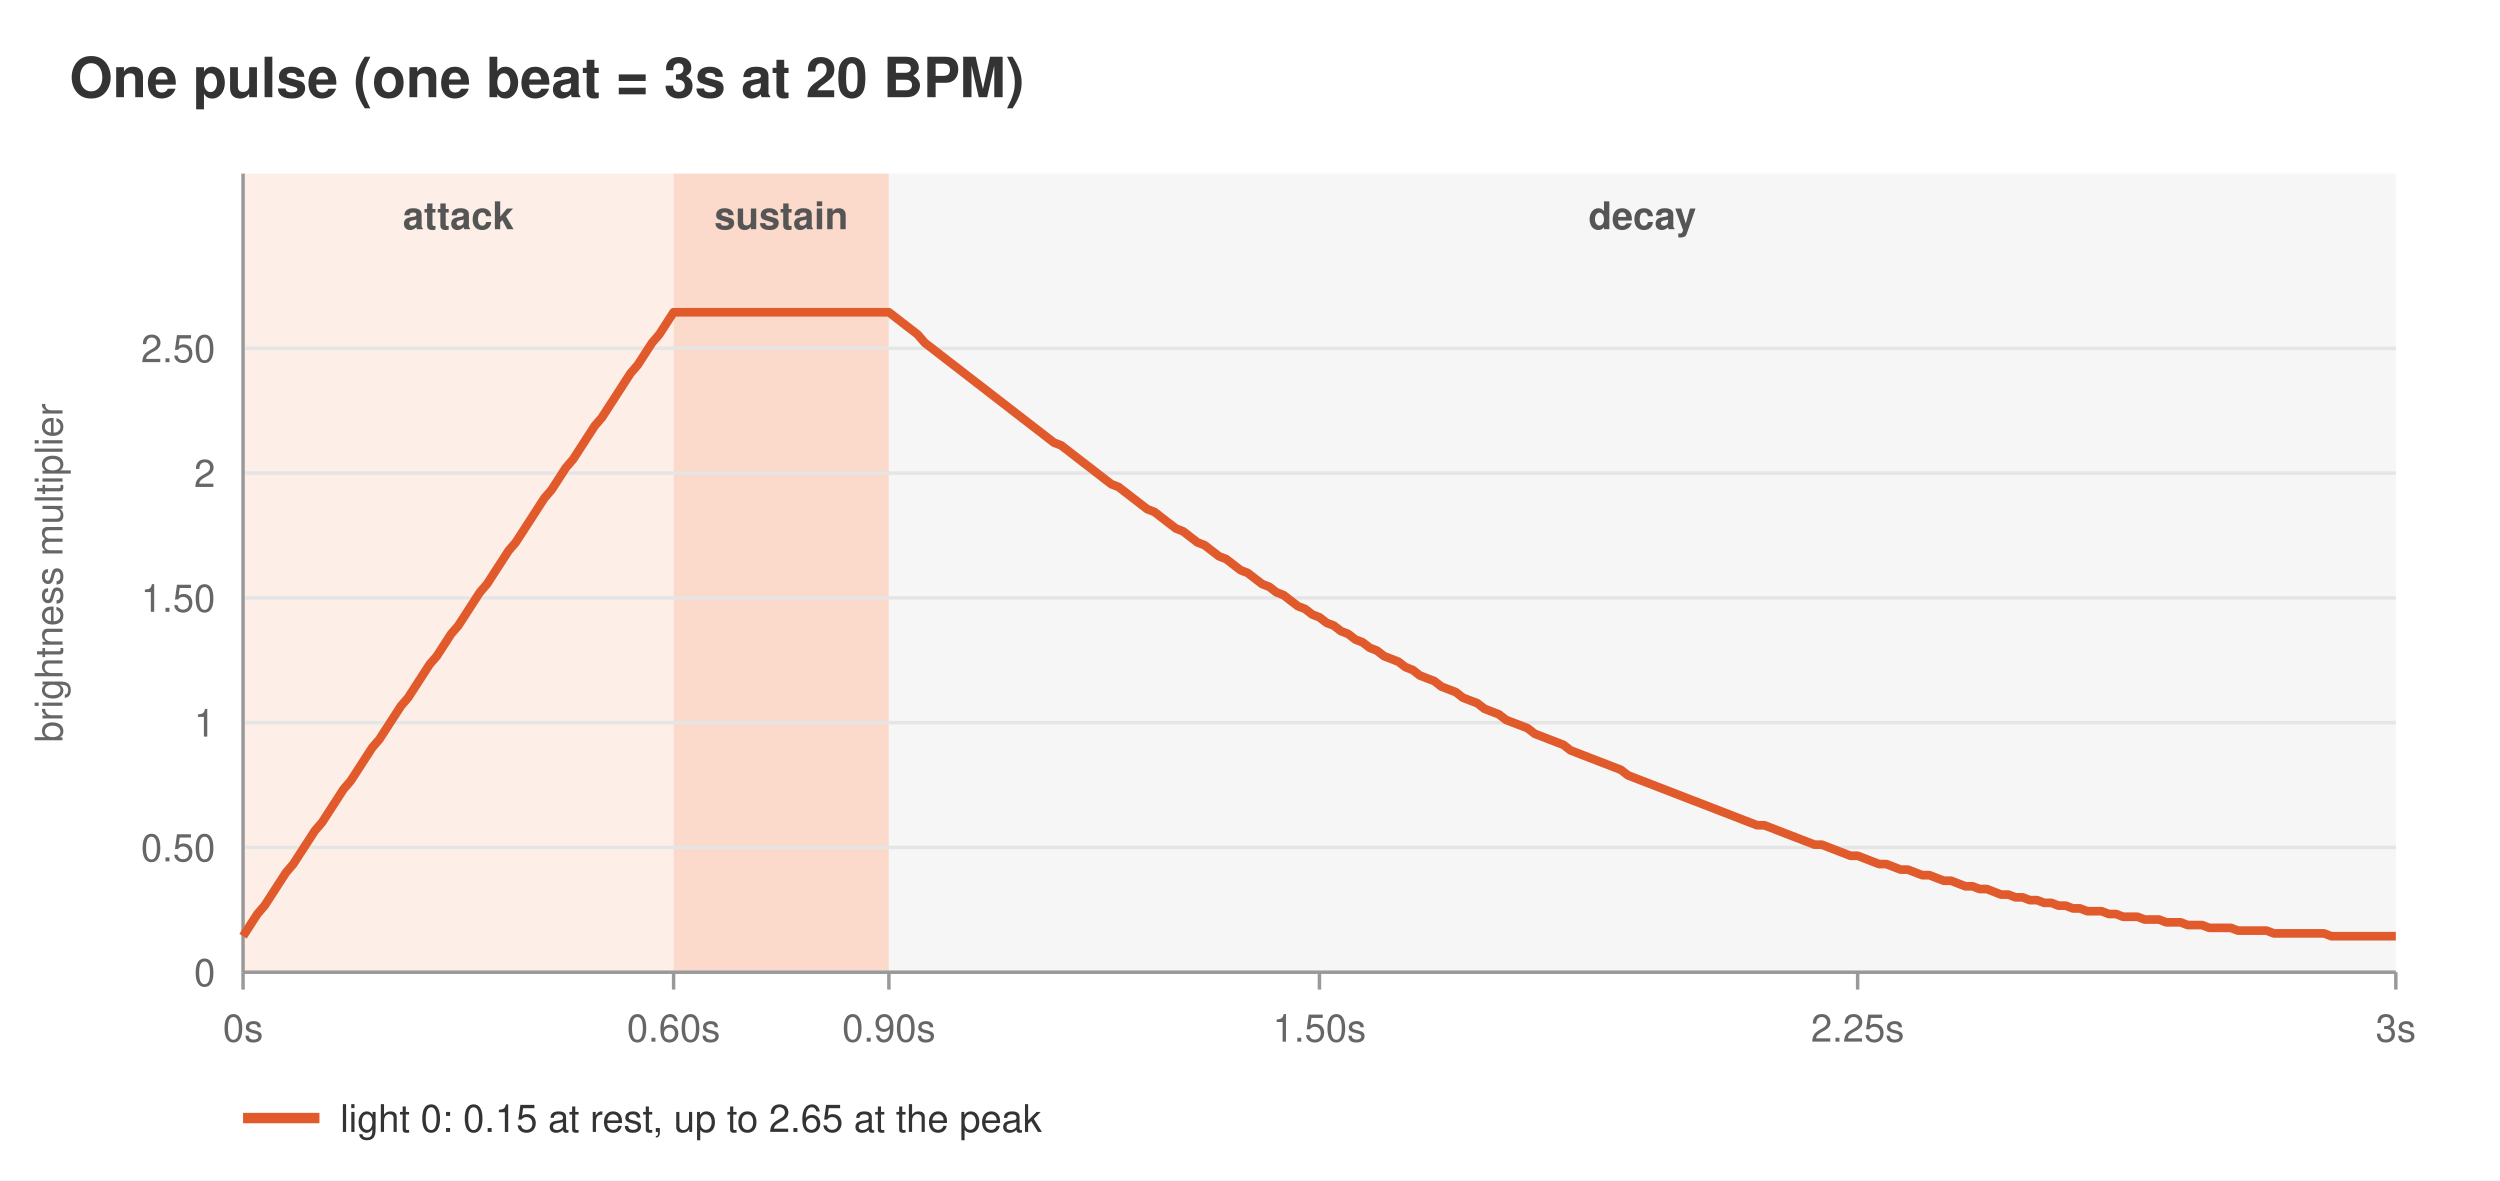
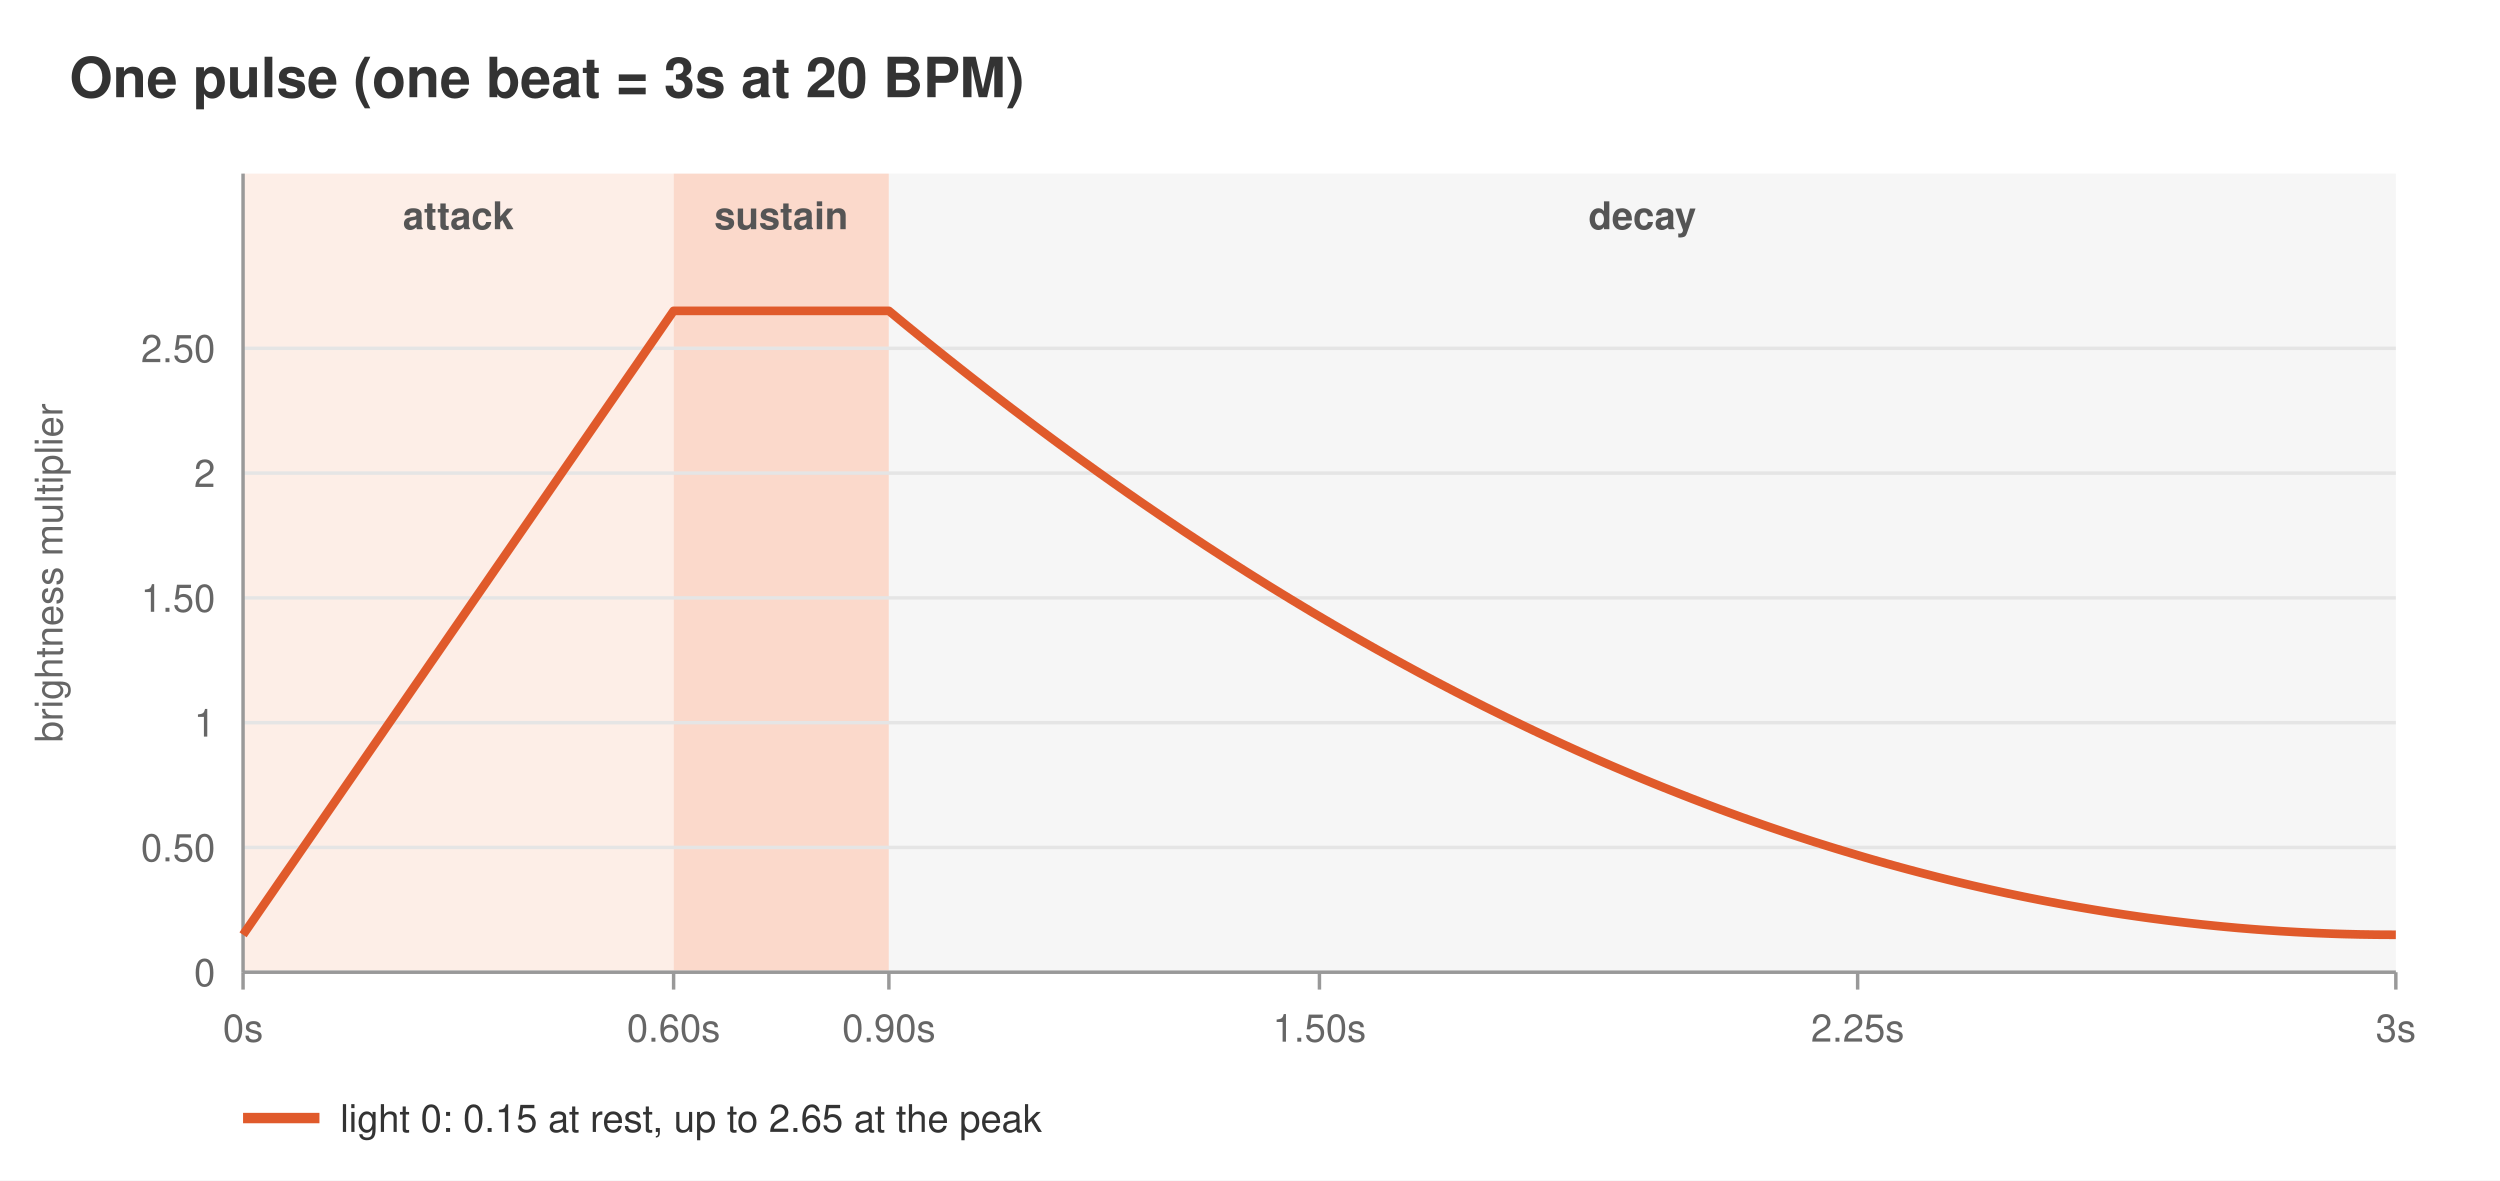
<svg xmlns="http://www.w3.org/2000/svg" width="720" height="340" viewBox="0 0 720 340" font-family="Helvetica, Arial, sans-serif">
  <rect width="720" height="340" fill="#ffffff" />
  <text x="20.00" y="28.00" font-size="16" text-anchor="start" font-weight="bold" fill="#333">One pulse (one beat = 3s at 20 BPM)</text>
  <rect x="70.00" y="50.00" width="124.00" height="230.00" fill="#fdeee7" />
  <text x="132.00" y="66.00" font-size="11" text-anchor="middle" font-weight="bold" fill="#555">attack</text>
  <rect x="194.00" y="50.00" width="62.00" height="230.00" fill="#fbd9cb" />
  <text x="225.00" y="66.00" font-size="11" text-anchor="middle" font-weight="bold" fill="#555">sustain</text>
  <rect x="256.00" y="50.00" width="434.00" height="230.00" fill="#f6f6f6" />
  <text x="473.00" y="66.00" font-size="11" text-anchor="middle" font-weight="bold" fill="#555">decay</text>
  <line x1="70.00" y1="280.00" x2="690.00" y2="280.00" stroke="#e5e5e5" />
  <text x="62.00" y="284.00" font-size="11" text-anchor="end" font-weight="normal" fill="#666">0</text>
  <line x1="70.00" y1="244.06" x2="690.00" y2="244.06" stroke="#e5e5e5" />
  <text x="62.00" y="248.06" font-size="11" text-anchor="end" font-weight="normal" fill="#666">0.50</text>
  <line x1="70.00" y1="208.13" x2="690.00" y2="208.13" stroke="#e5e5e5" />
  <text x="62.00" y="212.13" font-size="11" text-anchor="end" font-weight="normal" fill="#666">1</text>
  <line x1="70.00" y1="172.19" x2="690.00" y2="172.19" stroke="#e5e5e5" />
  <text x="62.00" y="176.19" font-size="11" text-anchor="end" font-weight="normal" fill="#666">1.50</text>
  <line x1="70.00" y1="136.25" x2="690.00" y2="136.25" stroke="#e5e5e5" />
  <text x="62.00" y="140.25" font-size="11" text-anchor="end" font-weight="normal" fill="#666">2</text>
  <line x1="70.00" y1="100.31" x2="690.00" y2="100.31" stroke="#e5e5e5" />
  <text x="62.00" y="104.31" font-size="11" text-anchor="end" font-weight="normal" fill="#666">2.50</text>
  <line x1="70.00" y1="280.00" x2="690.00" y2="280.00" stroke="#999" />
  <line x1="70.00" y1="50.00" x2="70.00" y2="280.00" stroke="#999" />
  <line x1="70.00" y1="280.00" x2="70.00" y2="285.00" stroke="#999" />
  <text x="70.00" y="300.00" font-size="11" text-anchor="middle" font-weight="normal" fill="#666">0s</text>
  <line x1="194.00" y1="280.00" x2="194.00" y2="285.00" stroke="#999" />
  <text x="194.00" y="300.00" font-size="11" text-anchor="middle" font-weight="normal" fill="#666">0.60s</text>
  <line x1="256.00" y1="280.00" x2="256.00" y2="285.00" stroke="#999" />
  <text x="256.00" y="300.00" font-size="11" text-anchor="middle" font-weight="normal" fill="#666">0.90s</text>
  <line x1="380.00" y1="280.00" x2="380.00" y2="285.00" stroke="#999" />
  <text x="380.00" y="300.00" font-size="11" text-anchor="middle" font-weight="normal" fill="#666">1.50s</text>
  <line x1="535.00" y1="280.00" x2="535.00" y2="285.00" stroke="#999" />
  <text x="535.00" y="300.00" font-size="11" text-anchor="middle" font-weight="normal" fill="#666">2.25s</text>
  <line x1="690.00" y1="280.00" x2="690.00" y2="285.00" stroke="#999" />
  <text x="690.00" y="300.00" font-size="11" text-anchor="middle" font-weight="normal" fill="#666">3s</text>
  <text transform="rotate(-90 18 165.00)" x="18.00" y="165.00" font-size="11" text-anchor="middle" font-weight="normal" fill="#666">brightness multiplier</text>
-   <polyline points="70.00,269.62 72.07,266.42 74.13,263.23 76.20,260.83 78.27,257.64 80.33,254.44 82.40,251.25 84.47,248.85 86.53,245.66 88.60,242.47 90.67,239.27 92.73,236.88 94.80,233.68 96.87,230.49 98.93,227.29 101.00,224.90 103.07,221.70 105.13,218.51 107.20,215.31 109.27,212.92 111.33,209.72 113.40,206.53 115.47,203.33 117.53,200.94 119.60,197.74 121.67,194.55 123.73,191.35 125.80,188.96 127.87,185.76 129.93,182.57 132.00,180.17 134.07,176.98 136.13,173.78 138.20,170.59 140.27,168.19 142.33,165.00 144.40,161.81 146.47,158.61 148.53,156.22 150.60,153.02 152.67,149.83 154.73,146.63 156.80,143.44 158.87,141.04 160.93,137.85 163.00,134.65 165.07,132.26 167.13,129.06 169.20,125.87 171.27,122.67 173.33,120.28 175.40,117.08 177.47,113.89 179.53,110.69 181.60,107.50 183.67,105.10 185.73,101.91 187.80,98.72 189.87,96.32 191.93,93.13 194.00,89.93 196.07,89.93 198.13,89.93 200.20,89.93 202.27,89.93 204.33,89.93 206.40,89.93 208.47,89.93 210.53,89.93 212.60,89.93 214.67,89.93 216.73,89.93 218.80,89.93 220.87,89.93 222.93,89.93 225.00,89.93 227.07,89.93 229.13,89.93 231.20,89.93 233.27,89.93 235.33,89.93 237.40,89.93 239.47,89.93 241.53,89.93 243.60,89.93 245.67,89.93 247.73,89.93 249.80,89.93 251.87,89.93 253.93,89.93 256.00,89.93 258.07,91.53 260.13,93.13 262.20,94.72 264.27,96.32 266.33,98.72 268.40,100.31 270.47,101.91 272.53,103.51 274.60,105.10 276.67,106.70 278.73,108.30 280.80,109.90 282.87,111.49 284.93,113.09 287.00,114.69 289.07,116.28 291.13,117.88 293.20,119.48 295.27,121.08 297.33,122.67 299.40,124.27 301.47,125.87 303.53,127.47 305.60,128.26 307.67,129.86 309.73,131.46 311.80,133.06 313.87,134.65 315.93,136.25 318.00,137.85 320.07,139.44 322.13,140.24 324.20,141.84 326.27,143.44 328.33,145.03 330.40,146.63 332.47,147.43 334.53,149.03 336.60,150.63 338.67,152.22 340.73,153.02 342.80,154.62 344.87,156.22 346.93,157.01 349.00,158.61 351.07,160.21 353.13,161.01 355.20,162.60 357.27,164.20 359.33,165.00 361.40,166.60 363.47,168.19 365.53,168.99 367.60,170.59 369.67,171.39 371.73,172.99 373.80,174.58 375.87,175.38 377.93,176.98 380.00,177.78 382.07,179.38 384.13,180.17 386.20,181.77 388.27,182.57 390.33,184.17 392.40,184.97 394.47,186.56 396.53,187.36 398.60,188.96 400.67,189.76 402.73,190.56 404.80,192.15 406.87,192.95 408.93,194.55 411.00,195.35 413.07,196.15 415.13,197.74 417.20,198.54 419.27,199.34 421.33,200.94 423.40,201.74 425.47,202.53 427.53,204.13 429.60,204.93 431.67,205.73 433.73,207.33 435.80,208.13 437.87,208.92 439.93,209.72 442.00,211.32 444.07,212.12 446.13,212.92 448.20,213.72 450.27,214.51 452.33,216.11 454.40,216.91 456.47,217.71 458.53,218.51 460.60,219.31 462.67,220.10 464.73,220.90 466.80,221.70 468.87,223.30 470.93,224.10 473.00,224.90 475.07,225.69 477.13,226.49 479.20,227.29 481.27,228.09 483.33,228.89 485.40,229.69 487.47,230.49 489.53,231.28 491.60,232.08 493.67,232.88 495.73,233.68 497.80,234.48 499.87,235.28 501.93,236.08 504.00,236.88 506.07,237.67 508.13,237.67 510.20,238.47 512.27,239.27 514.33,240.07 516.40,240.87 518.47,241.67 520.53,242.47 522.60,243.26 524.67,243.26 526.73,244.06 528.80,244.86 530.87,245.66 532.93,246.46 535.00,246.46 537.07,247.26 539.13,248.06 541.20,248.85 543.27,248.85 545.33,249.65 547.40,250.45 549.47,250.45 551.53,251.25 553.60,252.05 555.67,252.05 557.73,252.85 559.80,253.65 561.87,253.65 563.93,254.44 566.00,255.24 568.07,255.24 570.13,256.04 572.20,256.04 574.27,256.84 576.33,257.64 578.40,257.64 580.47,258.44 582.53,258.44 584.60,259.24 586.67,259.24 588.73,260.03 590.80,260.03 592.87,260.83 594.93,260.83 597.00,261.63 599.07,261.63 601.13,262.43 603.20,262.43 605.27,262.43 607.33,263.23 609.40,263.23 611.47,264.03 613.53,264.03 615.60,264.03 617.67,264.83 619.73,264.83 621.80,264.83 623.87,265.63 625.93,265.63 628.00,265.63 630.07,266.42 632.13,266.42 634.20,266.42 636.27,267.22 638.33,267.22 640.40,267.22 642.47,267.22 644.53,268.02 646.60,268.02 648.67,268.02 650.73,268.02 652.80,268.02 654.87,268.82 656.93,268.82 659.00,268.82 661.07,268.82 663.13,268.82 665.20,268.82 667.27,268.82 669.33,268.82 671.40,269.62 673.47,269.62 675.53,269.62 677.60,269.62 679.67,269.62 681.73,269.62 683.80,269.62 685.87,269.62 687.93,269.62 690.00,269.62" fill="none" stroke="#e05a2b" stroke-width="2.5" stroke-linejoin="round" />
+   <polyline points="70.00,269.22 72.07,266.22 74.13,263.23 76.20,260.23 78.27,257.24 80.33,254.24 82.40,251.25 84.47,248.26 86.53,245.26 88.60,242.27 90.67,239.27 92.73,236.28 94.80,233.28 96.87,230.29 98.93,227.29 101.00,224.30 103.07,221.30 105.13,218.31 107.20,215.31 109.27,212.32 111.33,209.32 113.40,206.33 115.47,203.33 117.53,200.34 119.60,197.34 121.67,194.35 123.73,191.35 125.80,188.36 127.87,185.36 129.93,182.37 132.00,179.38 134.07,176.38 136.13,173.39 138.20,170.39 140.27,167.40 142.33,164.40 144.40,161.41 146.47,158.41 148.53,155.42 150.60,152.42 152.67,149.43 154.73,146.43 156.80,143.44 158.87,140.44 160.93,137.45 163.00,134.45 165.07,131.46 167.13,128.46 169.20,125.47 171.27,122.47 173.33,119.48 175.40,116.48 177.47,113.49 179.53,110.49 181.60,107.50 183.67,104.51 185.73,101.51 187.80,98.52 189.87,95.52 191.93,92.53 194.00,89.53 196.07,89.53 198.13,89.53 200.20,89.53 202.27,89.53 204.33,89.53 206.40,89.53 208.47,89.53 210.53,89.53 212.60,89.53 214.67,89.53 216.73,89.53 218.80,89.53 220.87,89.53 222.93,89.53 225.00,89.53 227.07,89.53 229.13,89.53 231.20,89.53 233.27,89.53 235.33,89.53 237.40,89.53 239.47,89.53 241.53,89.53 243.60,89.53 245.67,89.53 247.73,89.53 249.80,89.53 251.87,89.53 253.93,89.53 256.00,89.53 258.07,91.24 260.13,92.94 262.20,94.63 264.27,96.31 266.33,97.99 268.40,99.65 270.47,101.31 272.53,102.96 274.60,104.60 276.67,106.24 278.73,107.86 280.80,109.48 282.87,111.09 284.93,112.69 287.00,114.28 289.07,115.87 291.13,117.45 293.20,119.01 295.27,120.58 297.33,122.13 299.40,123.67 301.47,125.21 303.53,126.74 305.60,128.26 307.67,129.77 309.73,131.27 311.80,132.77 313.87,134.25 315.93,135.73 318.00,137.20 320.07,138.67 322.13,140.12 324.20,141.57 326.27,143.01 328.33,144.44 330.40,145.86 332.47,147.27 334.53,148.68 336.60,150.07 338.67,151.46 340.73,152.85 342.80,154.22 344.87,155.58 346.93,156.94 349.00,158.29 351.07,159.63 353.13,160.96 355.20,162.29 357.27,163.60 359.33,164.91 361.40,166.21 363.47,167.50 365.53,168.79 367.60,170.06 369.67,171.33 371.73,172.59 373.80,173.84 375.87,175.08 377.93,176.32 380.00,177.54 382.07,178.76 384.13,179.97 386.20,181.17 388.27,182.37 390.33,183.55 392.40,184.73 394.47,185.90 396.53,187.06 398.60,188.21 400.67,189.36 402.73,190.49 404.80,191.62 406.87,192.74 408.93,193.86 411.00,194.96 413.07,196.06 415.13,197.14 417.20,198.22 419.27,199.30 421.33,200.36 423.40,201.41 425.47,202.46 427.53,203.50 429.60,204.53 431.67,205.55 433.73,206.57 435.80,207.57 437.87,208.57 439.93,209.56 442.00,210.55 444.07,211.52 446.13,212.48 448.20,213.44 450.27,214.39 452.33,215.33 454.40,216.27 456.47,217.19 458.53,218.11 460.60,219.02 462.67,219.92 464.73,220.81 466.80,221.69 468.87,222.57 470.93,223.44 473.00,224.30 475.07,225.15 477.13,225.99 479.20,226.83 481.27,227.65 483.33,228.47 485.40,229.28 487.47,230.09 489.53,230.88 491.60,231.67 493.67,232.45 495.73,233.22 497.80,233.98 499.87,234.73 501.93,235.48 504.00,236.21 506.07,236.94 508.13,237.67 510.20,238.38 512.27,239.08 514.33,239.78 516.40,240.47 518.47,241.15 520.53,241.82 522.60,242.49 524.67,243.14 526.73,243.79 528.80,244.43 530.87,245.06 532.93,245.68 535.00,246.30 537.07,246.91 539.13,247.51 541.20,248.10 543.27,248.68 545.33,249.25 547.40,249.82 549.47,250.38 551.53,250.93 553.60,251.47 555.67,252.00 557.73,252.53 559.80,253.05 561.87,253.56 563.93,254.06 566.00,254.55 568.07,255.04 570.13,255.51 572.20,255.98 574.27,256.44 576.33,256.89 578.40,257.34 580.47,257.77 582.53,258.20 584.60,258.62 586.67,259.03 588.73,259.44 590.80,259.83 592.87,260.22 594.93,260.60 597.00,260.97 599.07,261.33 601.13,261.68 603.20,262.03 605.27,262.37 607.33,262.70 609.40,263.02 611.47,263.34 613.53,263.64 615.60,263.94 617.67,264.23 619.73,264.51 621.80,264.78 623.87,265.05 625.93,265.30 628.00,265.55 630.07,265.79 632.13,266.02 634.20,266.25 636.27,266.46 638.33,266.67 640.40,266.87 642.47,267.06 644.53,267.25 646.60,267.42 648.67,267.59 650.73,267.75 652.80,267.90 654.87,268.04 656.93,268.18 659.00,268.30 661.07,268.42 663.13,268.53 665.20,268.63 667.27,268.73 669.33,268.81 671.40,268.89 673.47,268.96 675.53,269.02 677.60,269.07 679.67,269.12 681.73,269.15 683.80,269.18 685.87,269.20 687.93,269.21 690.00,269.22" fill="none" stroke="#e05a2b" stroke-width="2.5" stroke-linejoin="round" />
  <line x1="70.00" y1="322.00" x2="92.00" y2="322.00" stroke="#e05a2b" stroke-width="3" />
  <text x="98.00" y="326.00" font-size="11" text-anchor="start" font-weight="normal" fill="#333">light 0: 0.15 at rest, up to 2.65 at the peak</text>
</svg>
